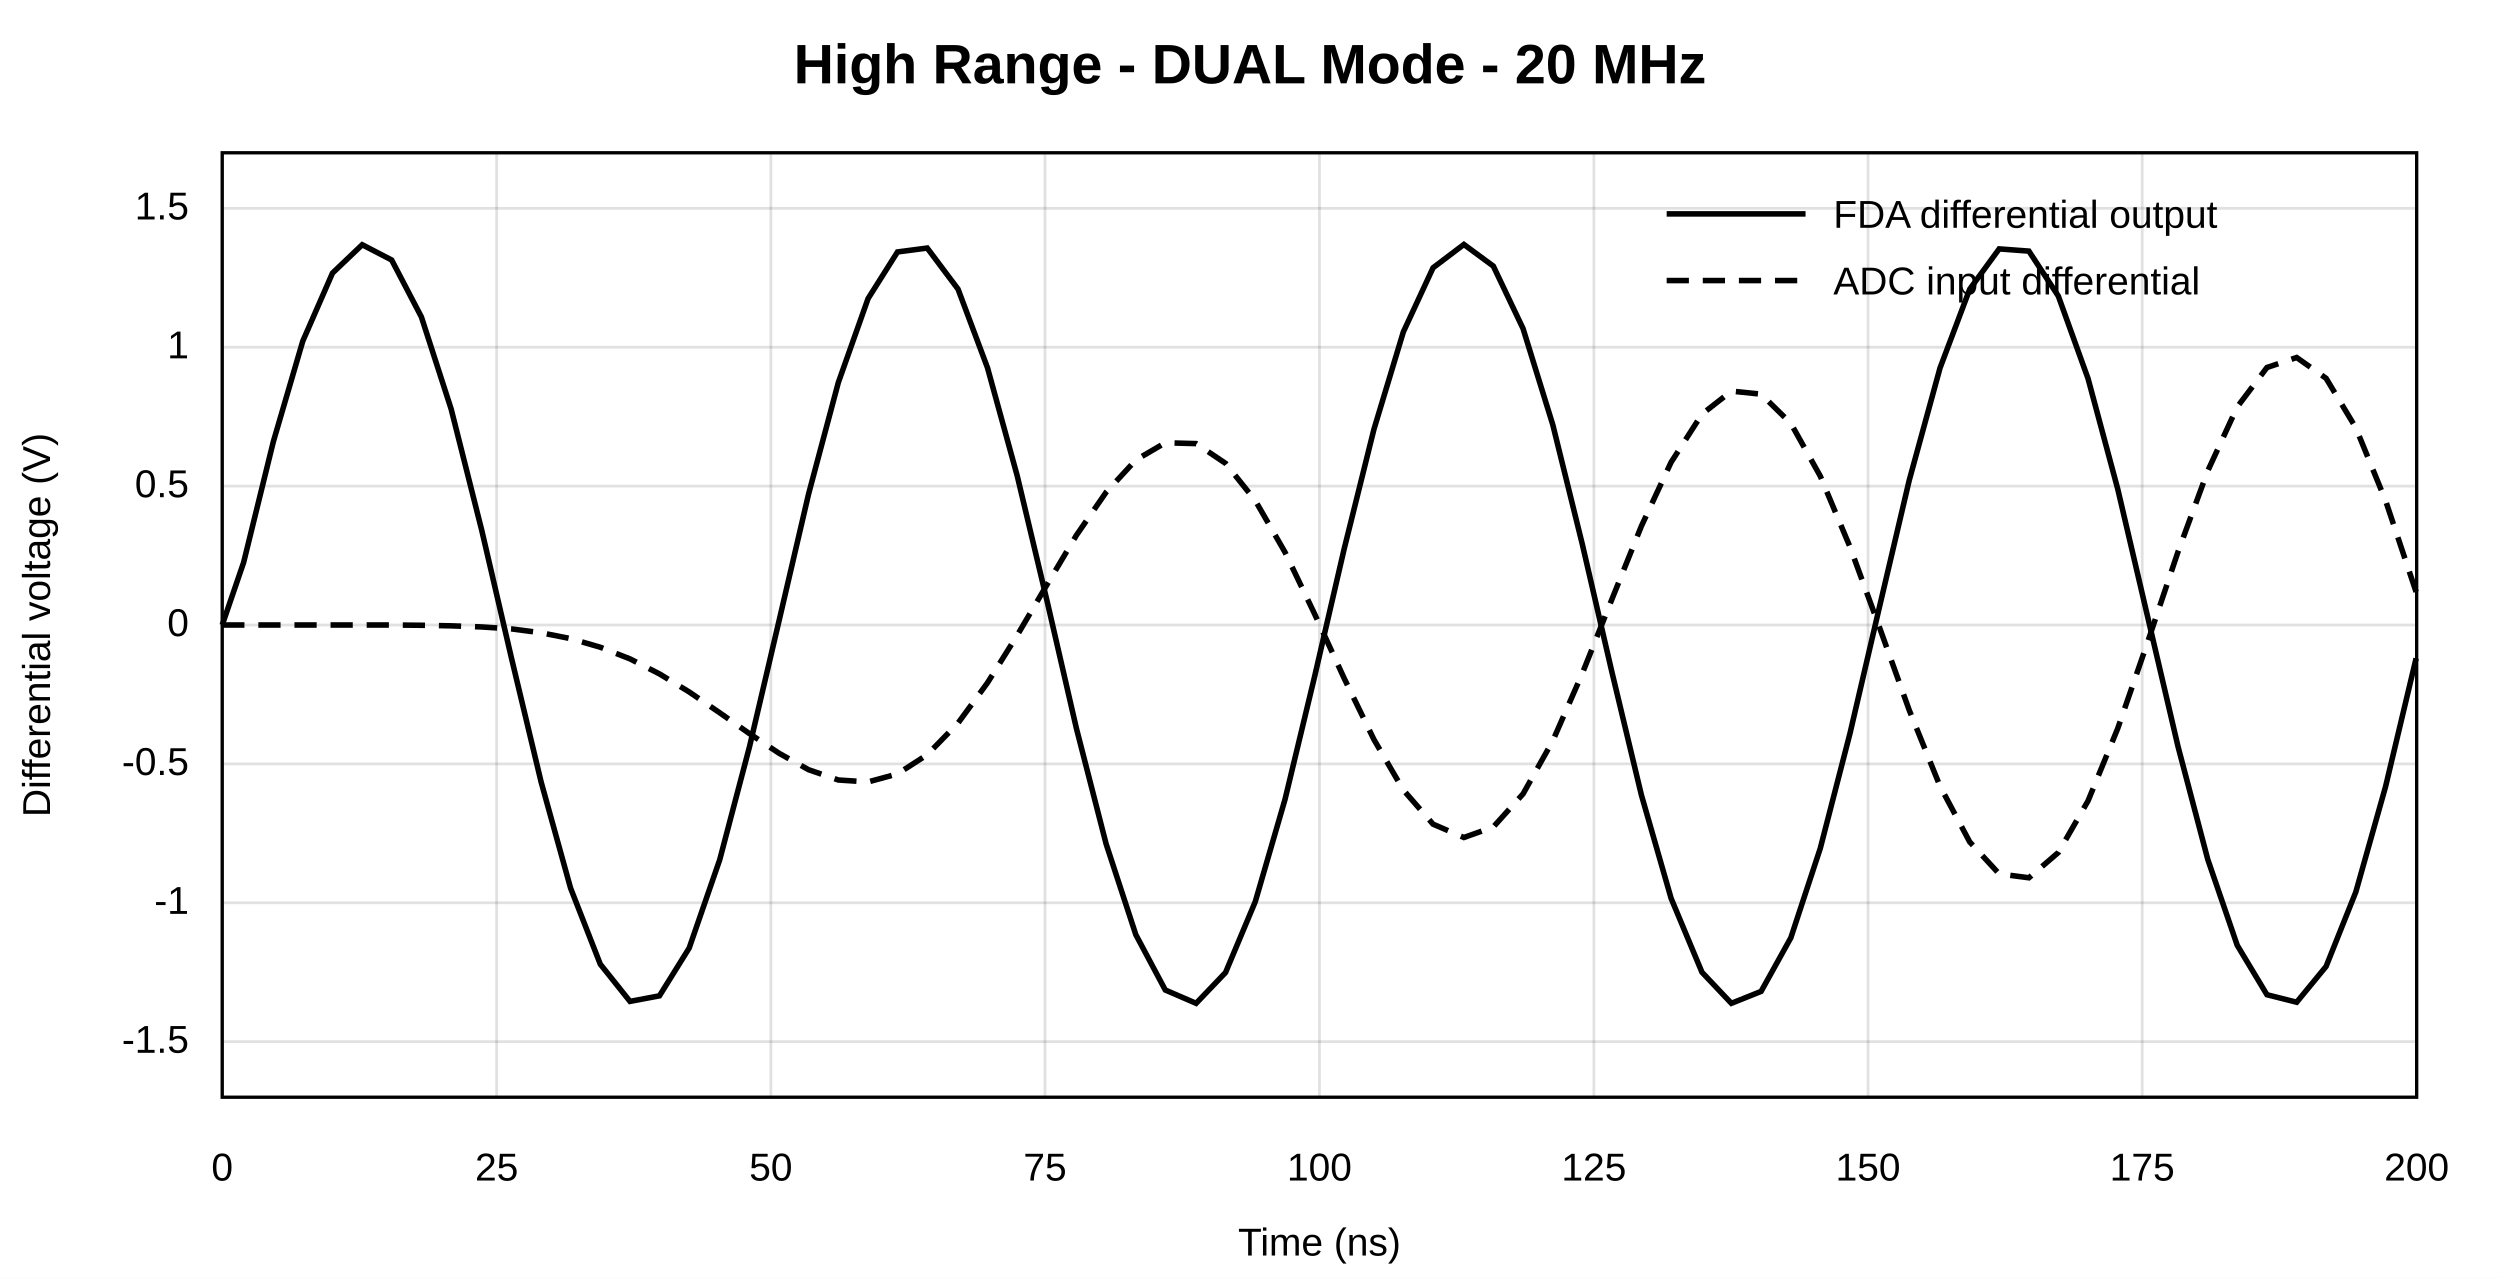
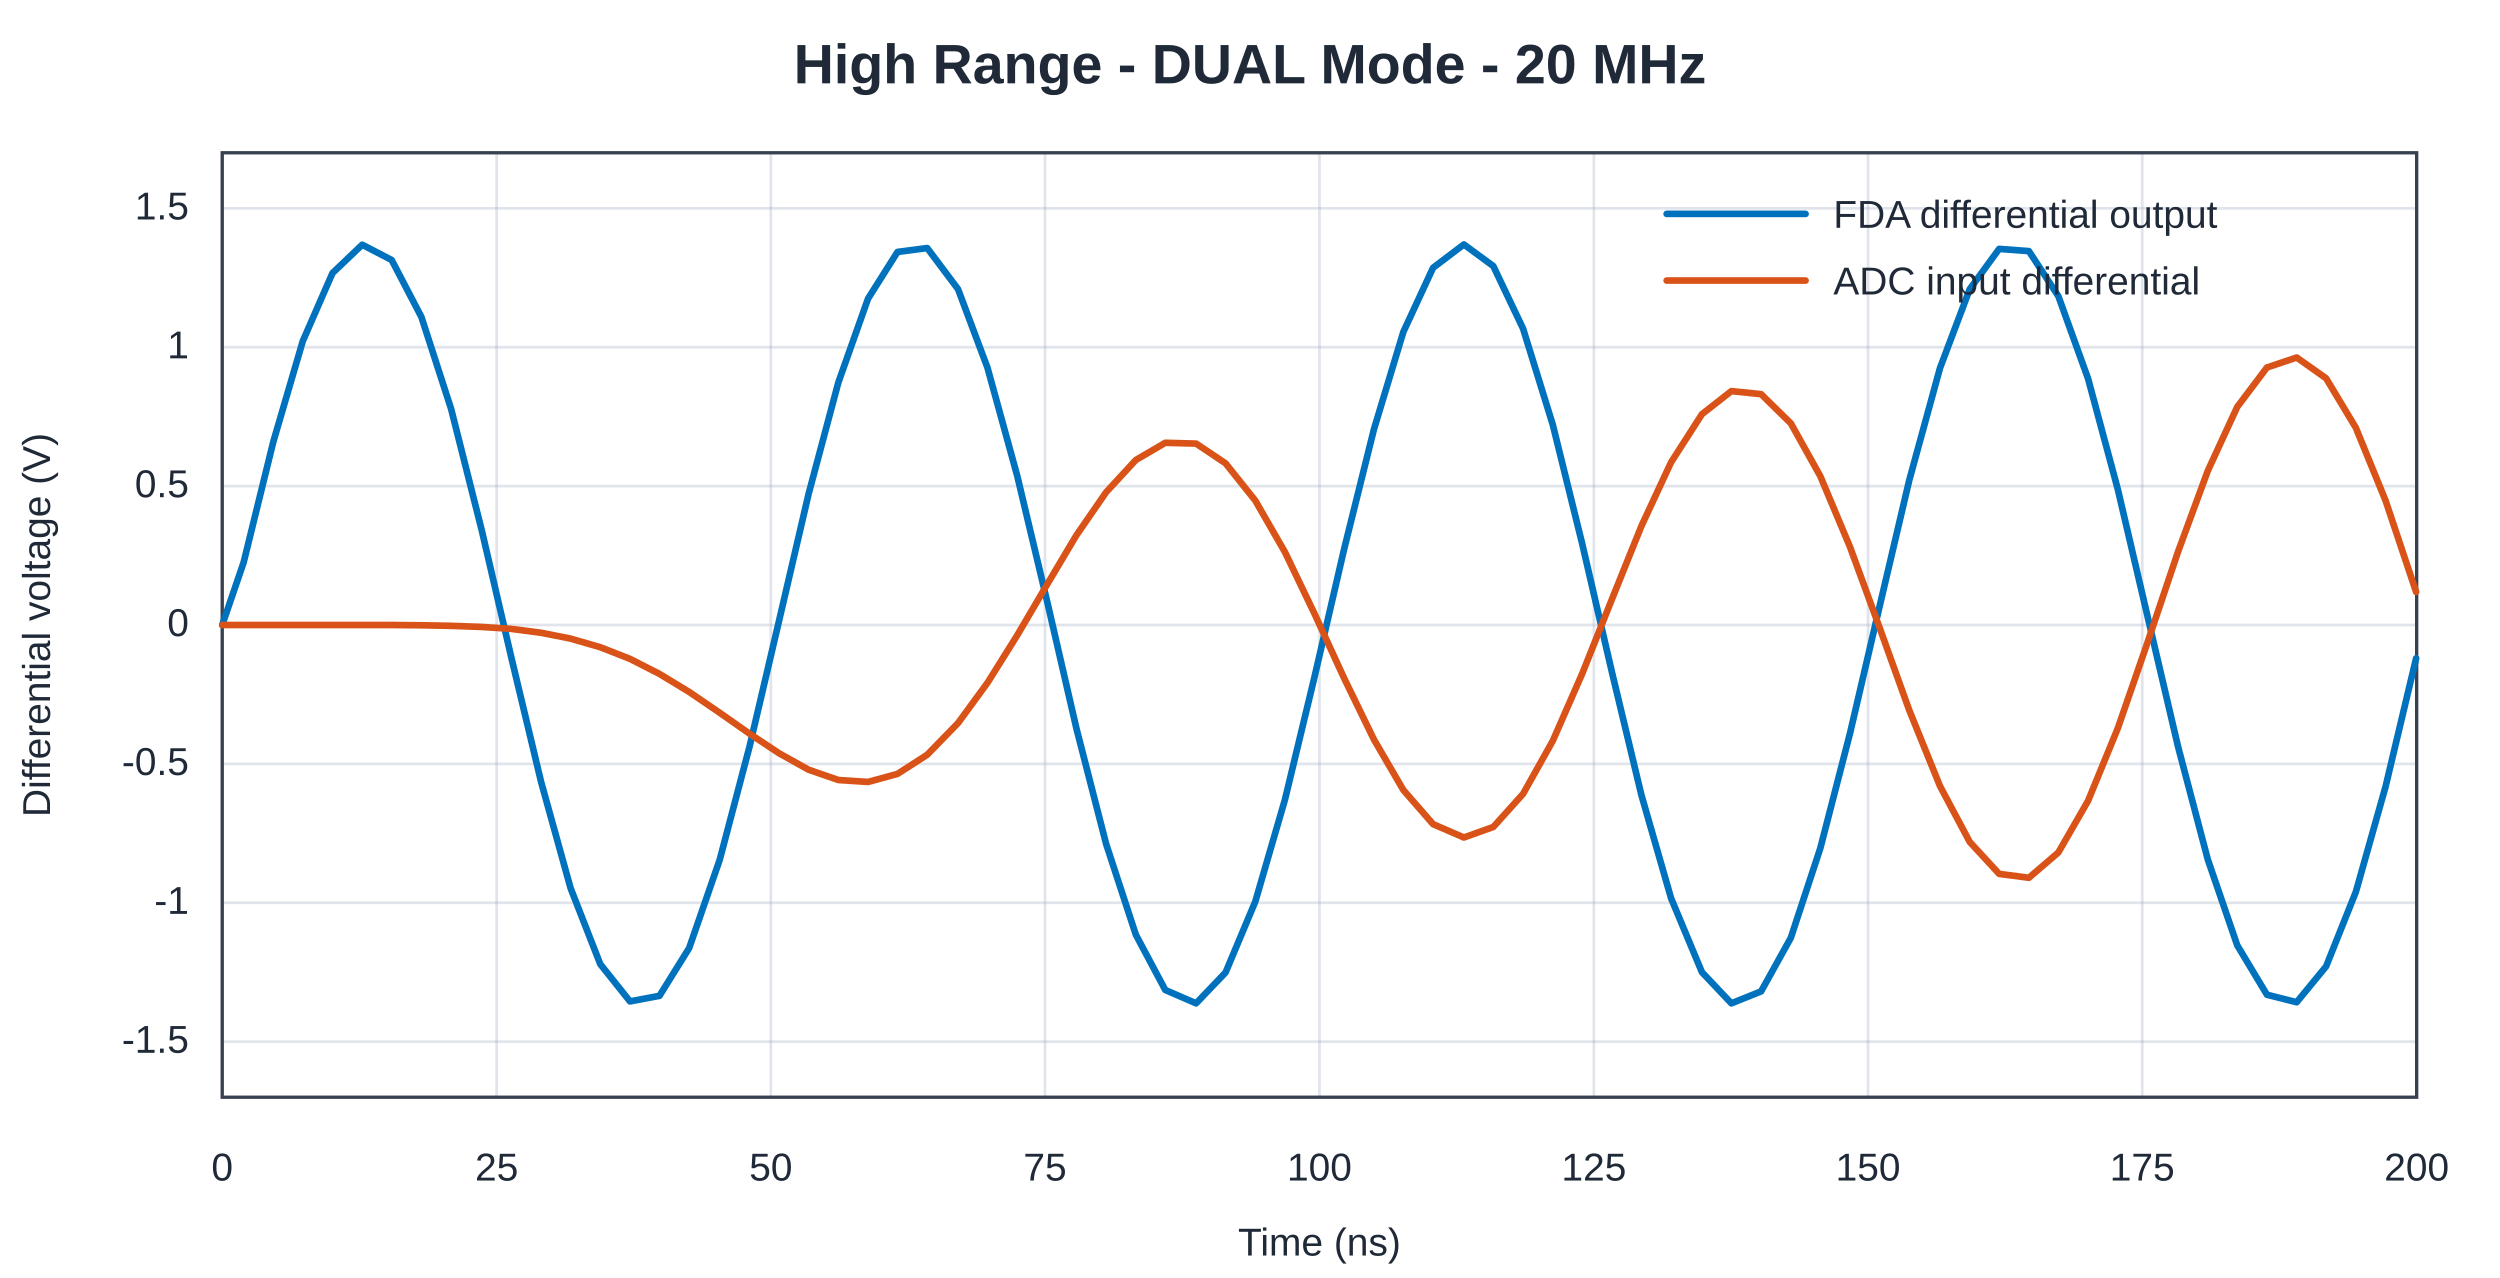
- <svg xmlns="http://www.w3.org/2000/svg" width="900" height="460" viewBox="0 0 900 460">
-   <style>text{font:14px Arial,sans-serif;fill:currentColor}.t{font-size:20px;font-weight:600}.a{stroke:currentColor;stroke-width:1.2;fill:none}.g{stroke:currentColor;stroke-opacity:.12}.s1{stroke:currentColor;stroke-width:2;fill:none}.s2{stroke:currentColor;stroke-width:2;stroke-dasharray:8 5;fill:none}</style>
+ <svg xmlns="http://www.w3.org/2000/svg" width="900" height="460" viewBox="0 0 900 460" shape-rendering="geometricPrecision" text-rendering="geometricPrecision">
+   <style>text{font:14px Arial,sans-serif;fill:#1f2937}.t{font-size:20px;font-weight:600}.a{stroke:#374151;stroke-width:1.2;fill:none}.g{stroke:#94a3b8;stroke-opacity:.28}.s1{stroke:#0072BD;stroke-width:2.4;fill:none;stroke-linecap:round;stroke-linejoin:round}.s2{stroke:#D95319;stroke-width:2.4;fill:none;stroke-linecap:round;stroke-linejoin:round}</style>
  <rect width="100%" height="100%" fill="white" />
  <text class="t" x="450" y="30" text-anchor="middle">High Range - DUAL Mode - 20 MHz</text>
  <line x1="80.0" y1="55" x2="80.0" y2="395" class="g" />
  <line x1="178.8" y1="55" x2="178.8" y2="395" class="g" />
  <line x1="277.5" y1="55" x2="277.5" y2="395" class="g" />
  <line x1="376.2" y1="55" x2="376.2" y2="395" class="g" />
  <line x1="475.0" y1="55" x2="475.0" y2="395" class="g" />
  <line x1="573.8" y1="55" x2="573.8" y2="395" class="g" />
  <line x1="672.5" y1="55" x2="672.5" y2="395" class="g" />
  <line x1="771.2" y1="55" x2="771.2" y2="395" class="g" />
  <line x1="870.0" y1="55" x2="870.0" y2="395" class="g" />
  <line x1="80" y1="375.0" x2="870" y2="375.0" class="g" />
  <line x1="80" y1="325.0" x2="870" y2="325.0" class="g" />
  <line x1="80" y1="275.0" x2="870" y2="275.0" class="g" />
  <line x1="80" y1="225.0" x2="870" y2="225.0" class="g" />
  <line x1="80" y1="175.0" x2="870" y2="175.0" class="g" />
  <line x1="80" y1="125.0" x2="870" y2="125.0" class="g" />
  <line x1="80" y1="75.0" x2="870" y2="75.0" class="g" />
  <rect class="a" x="80" y="55" width="790" height="340" />
  <text x="80.0" y="425" text-anchor="middle">0</text>
  <text x="178.8" y="425" text-anchor="middle">25</text>
  <text x="277.5" y="425" text-anchor="middle">50</text>
  <text x="376.2" y="425" text-anchor="middle">75</text>
  <text x="475.0" y="425" text-anchor="middle">100</text>
  <text x="573.8" y="425" text-anchor="middle">125</text>
  <text x="672.5" y="425" text-anchor="middle">150</text>
  <text x="771.2" y="425" text-anchor="middle">175</text>
  <text x="870.0" y="425" text-anchor="middle">200</text>
  <text x="68" y="379.0" text-anchor="end">-1.5</text>
  <text x="68" y="329.0" text-anchor="end">-1</text>
  <text x="68" y="279.0" text-anchor="end">-0.5</text>
  <text x="68" y="229.0" text-anchor="end">0</text>
  <text x="68" y="179.0" text-anchor="end">0.5</text>
  <text x="68" y="129.0" text-anchor="end">1</text>
  <text x="68" y="79.0" text-anchor="end">1.5</text>
  <text x="475" y="452" text-anchor="middle">Time (ns)</text>
  <text x="18" y="225" text-anchor="middle" transform="rotate(-90 18 225)">Differential voltage (V)</text>
  <polyline class="s1" points="80.0,225.0 87.7,202.5 98.4,159.0 109.0,122.8 119.7,98.3 130.4,88.1 141.0,93.6 151.7,114.1 162.4,147.2 173.4,190.8 184.1,236.8 194.8,281.5 205.4,319.7 216.1,347.1 226.8,360.5 237.4,358.5 248.1,341.3 259.1,309.5 269.8,268.9 280.5,223.3 291.1,177.8 301.8,137.7 312.5,107.5 323.1,90.7 333.8,89.3 344.9,104.1 355.5,132.4 366.2,171.3 376.9,216.2 387.5,262.2 398.2,303.8 408.9,336.5 419.5,356.4 430.6,361.2 441.2,350.1 451.9,324.6 462.6,287.8 473.2,243.8 483.9,197.6 494.6,154.6 505.2,119.5 515.9,96.4 527.0,88.0 537.6,95.8 548.3,118.3 559.0,152.9 569.6,195.8 580.3,242.0 590.9,286.2 601.6,323.4 612.7,350.0 623.3,361.2 634.0,356.9 644.7,337.6 655.3,305.4 666.0,264.0 676.7,218.1 687.3,173.0 698.4,132.5 709.1,104.1 719.7,89.6 730.4,90.4 741.0,106.6 751.7,136.3 762.4,176.1 773.0,221.4 784.1,268.8 794.8,309.4 805.4,340.3 816.1,358.1 826.8,360.8 837.4,347.9 848.1,321.1 858.8,283.2 869.8,237.0" />
  <polyline class="s2" points="80.0,225.0 87.7,225.0 98.4,225.0 109.0,225.0 119.7,225.0 130.4,225.0 141.0,225.0 151.7,225.1 162.4,225.3 173.4,225.7 184.1,226.4 194.8,227.8 205.4,229.9 216.1,233.0 226.8,237.2 237.4,242.6 248.1,249.1 259.1,256.6 269.8,264.1 280.5,271.2 291.1,277.1 301.8,280.8 312.5,281.5 323.1,278.6 333.8,271.7 344.9,260.3 355.5,245.8 366.2,228.7 376.9,210.5 387.5,192.7 398.2,177.2 408.9,165.6 419.5,159.4 430.6,159.7 441.2,166.8 451.9,180.2 462.6,198.8 473.2,220.9 483.9,244.2 494.6,266.2 505.2,284.4 515.9,296.7 527.0,301.5 537.6,297.7 548.3,285.8 559.0,266.7 569.6,242.5 580.3,215.7 590.9,189.4 601.6,166.4 612.7,149.1 623.3,140.8 634.0,141.9 644.7,152.4 655.3,171.4 666.0,196.9 676.7,226.1 687.3,255.6 698.4,283.0 709.1,303.1 719.7,314.6 730.4,316.0 741.0,306.9 751.7,288.3 762.4,262.2 773.0,231.6 784.1,198.6 794.8,169.5 805.4,146.5 816.1,132.3 826.8,128.7 837.4,136.2 848.1,154.0 858.8,180.2 869.8,213.1" />
  <line class="s1" x1="600" y1="77" x2="650" y2="77" />
  <text x="660" y="82">FDA differential output</text>
  <line class="s2" x1="600" y1="101" x2="650" y2="101" />
  <text x="660" y="106">ADC input differential</text>
</svg>
